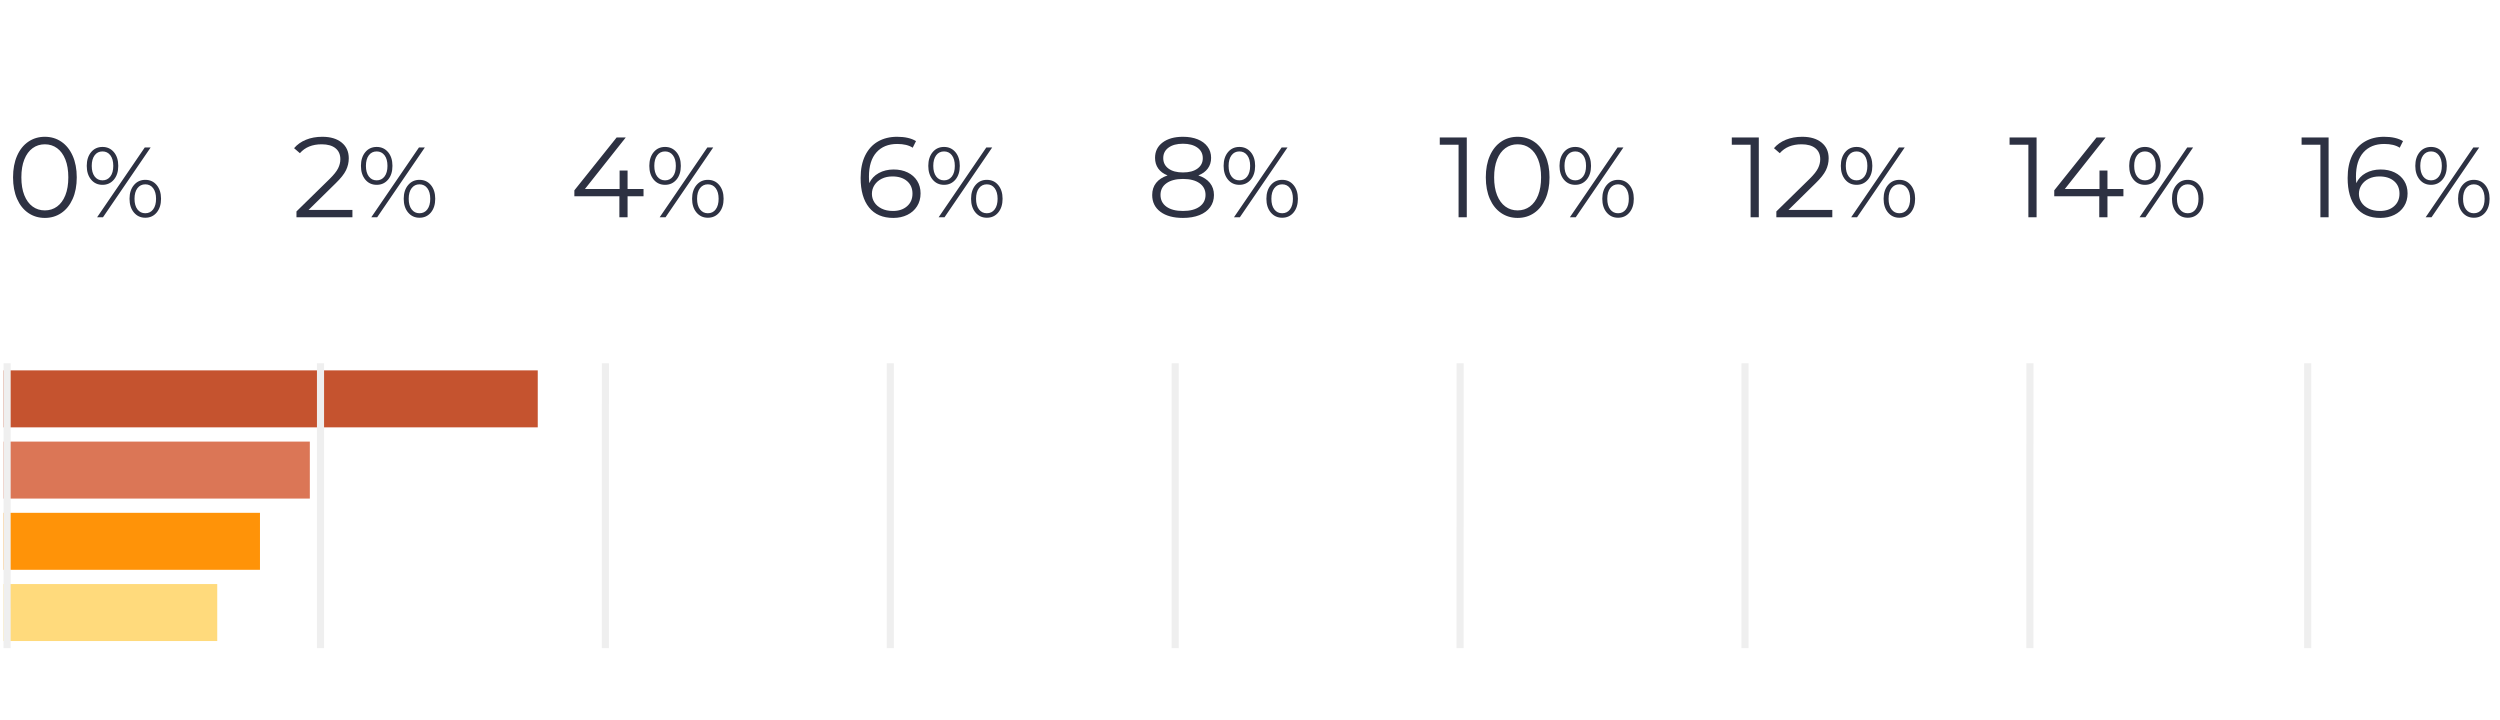
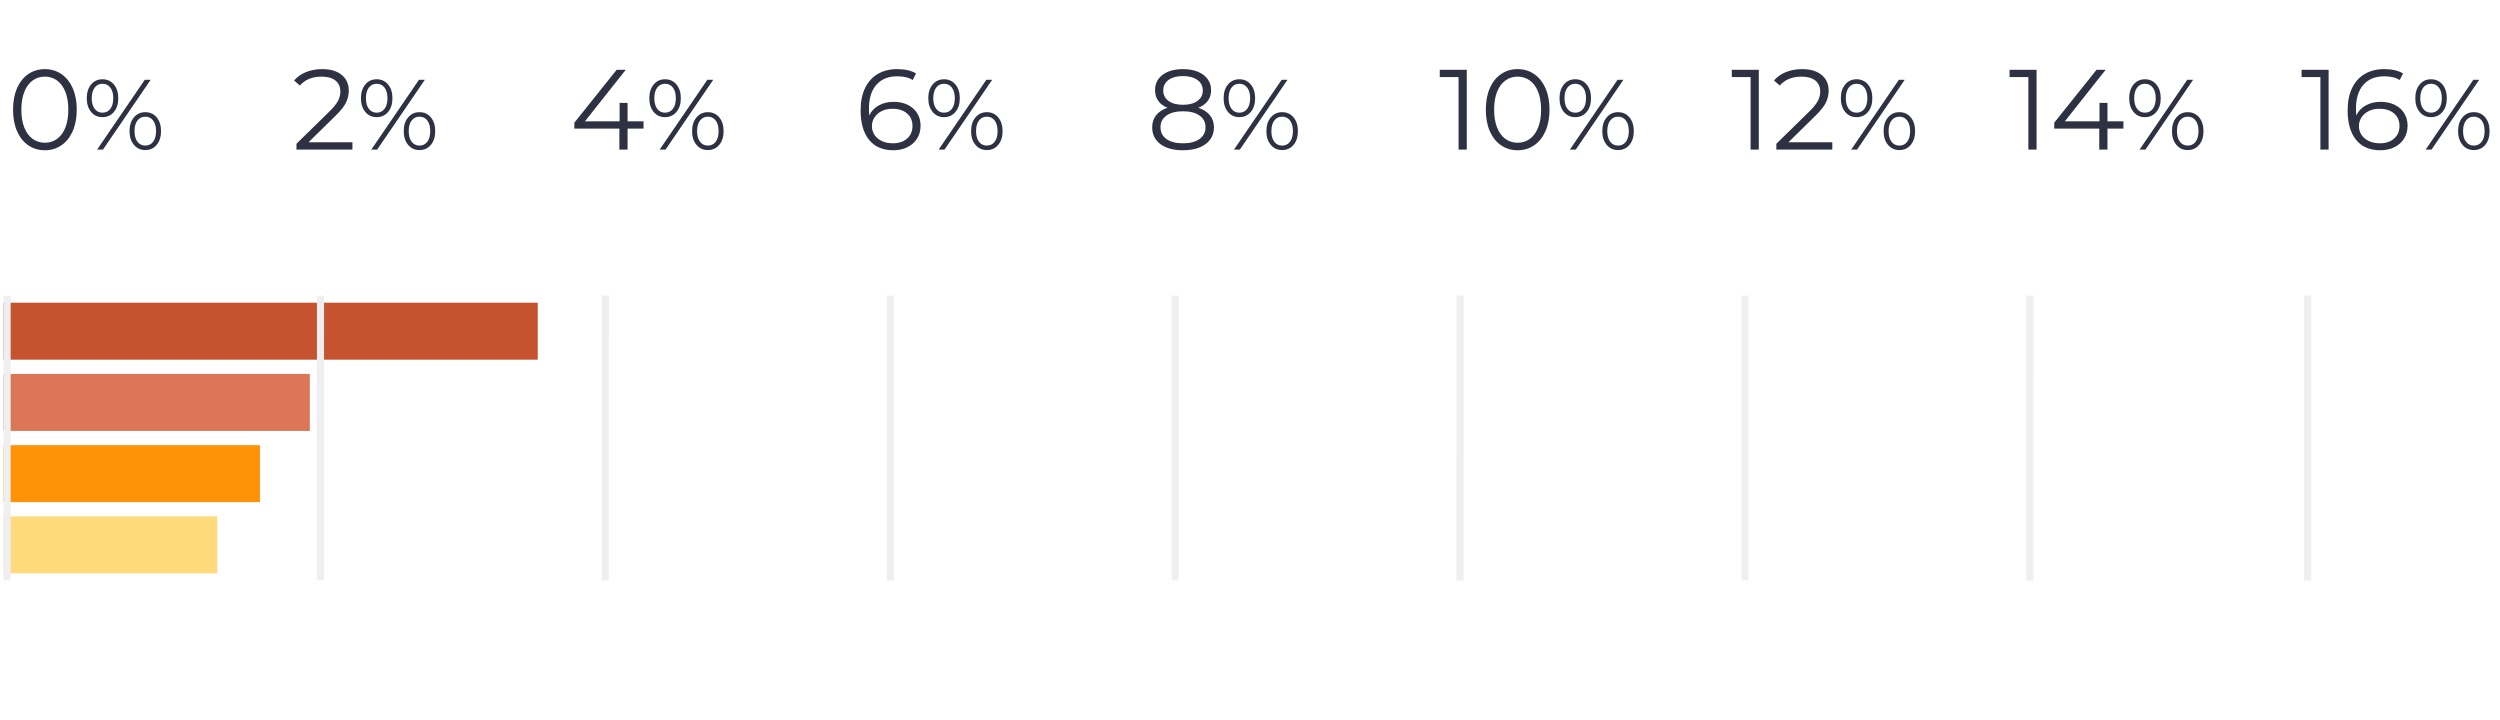
- <svg xmlns="http://www.w3.org/2000/svg" width="351px" height="101px" viewBox="0 0 351 82" version="1.1">
+ <svg xmlns="http://www.w3.org/2000/svg" width="351px" height="101px" viewBox="0 0 351 101" version="1.1">
  <g id="Home-&gt;-Chronology-&gt;-Timeline" stroke="none" stroke-width="1" fill="none" fill-rule="evenodd">
    <g id="Mobile/Timeline/School-years/Family-circumstances" transform="translate(-12, -9494)">
      <g id="Group-16" transform="translate(12, 9494)">
        <g id="Group-14" transform="translate(38, 61.5) rotate(-270) translate(-38, -61.5) translate(19, 24)">
          <rect id="Rectangle-Copy-38" fill="#C5532F" x="0" y="0" width="8" height="75" />
          <rect id="Rectangle-Copy-39" fill="#DB7656" x="10" y="32" width="8" height="43" />
          <rect id="Rectangle-Copy-40" fill="#FF9308" x="20" y="39" width="8" height="36" />
          <rect id="Rectangle-Copy-42" fill="#FFDA7C" x="30" y="45" width="8" height="30" />
        </g>
        <path d="M6.296,21.096 C7.16,21.096 7.931,20.867 8.608,20.408 C9.285,19.949 9.816,19.291 10.2,18.432 C10.584,17.573 10.776,16.563 10.776,15.4 C10.776,14.237 10.584,13.227 10.2,12.368 C9.816,11.509 9.285,10.851 8.608,10.392 C7.931,9.933 7.16,9.704 6.296,9.704 C5.432,9.704 4.661,9.933 3.984,10.392 C3.307,10.851 2.779,11.509 2.4,12.368 C2.021,13.227 1.832,14.237 1.832,15.4 C1.832,16.563 2.021,17.573 2.4,18.432 C2.779,19.291 3.307,19.949 3.984,20.408 C4.661,20.867 5.432,21.096 6.296,21.096 Z M6.296,20.04 C5.645,20.04 5.072,19.859 4.576,19.496 C4.08,19.133 3.693,18.605 3.416,17.912 C3.139,17.219 3,16.381 3,15.4 C3,14.419 3.139,13.581 3.416,12.888 C3.693,12.195 4.08,11.667 4.576,11.304 C5.072,10.941 5.645,10.76 6.296,10.76 C6.947,10.76 7.52,10.941 8.016,11.304 C8.512,11.667 8.899,12.195 9.176,12.888 C9.453,13.581 9.592,14.419 9.592,15.4 C9.592,16.381 9.453,17.219 9.176,17.912 C8.899,18.605 8.512,19.133 8.016,19.496 C7.52,19.859 6.947,20.04 6.296,20.04 Z M14.392,16.45 C15.045,16.45 15.577,16.207 15.988,15.722 C16.399,15.237 16.604,14.593 16.604,13.79 C16.604,12.987 16.399,12.343 15.988,11.858 C15.577,11.373 15.045,11.13 14.392,11.13 C13.729,11.13 13.195,11.375 12.789,11.865 C12.383,12.355 12.18,12.997 12.18,13.79 C12.18,14.583 12.383,15.225 12.789,15.715 C13.195,16.205 13.729,16.45 14.392,16.45 Z M14.462,21 L21.154,11.2 L20.328,11.2 L13.636,21 L14.462,21 Z M14.392,15.82 C13.925,15.82 13.557,15.638 13.286,15.274 C13.015,14.91 12.88,14.415 12.88,13.79 C12.88,13.165 13.015,12.67 13.286,12.306 C13.557,11.942 13.925,11.76 14.392,11.76 C14.849,11.76 15.216,11.94 15.491,12.299 C15.766,12.658 15.904,13.155 15.904,13.79 C15.904,14.425 15.766,14.922 15.491,15.281 C15.216,15.64 14.849,15.82 14.392,15.82 Z M20.398,21.07 C21.061,21.07 21.595,20.825 22.001,20.335 C22.407,19.845 22.61,19.203 22.61,18.41 C22.61,17.617 22.407,16.975 22.001,16.485 C21.595,15.995 21.061,15.75 20.398,15.75 C19.745,15.75 19.213,15.995 18.802,16.485 C18.391,16.975 18.186,17.617 18.186,18.41 C18.186,19.203 18.391,19.845 18.802,20.335 C19.213,20.825 19.745,21.07 20.398,21.07 Z M20.398,20.44 C19.941,20.44 19.574,20.26 19.299,19.901 C19.024,19.542 18.886,19.045 18.886,18.41 C18.886,17.775 19.024,17.278 19.299,16.919 C19.574,16.56 19.941,16.38 20.398,16.38 C20.865,16.38 21.233,16.562 21.504,16.926 C21.775,17.29 21.91,17.785 21.91,18.41 C21.91,19.035 21.775,19.53 21.504,19.894 C21.233,20.258 20.865,20.44 20.398,20.44 Z" id="0%" fill="#2D3142" fill-rule="nonzero" />
        <path d="M49.48,21 L49.48,19.976 L43.32,19.976 L47.128,16.232 C47.843,15.539 48.328,14.925 48.584,14.392 C48.84,13.859 48.968,13.304 48.968,12.728 C48.968,11.789 48.635,11.051 47.968,10.512 C47.301,9.973 46.397,9.704 45.256,9.704 C44.403,9.704 43.637,9.843 42.96,10.12 C42.283,10.397 41.725,10.792 41.288,11.304 L41.288,11.304 L42.104,12.008 C42.829,11.176 43.848,10.76 45.16,10.76 C46.003,10.76 46.651,10.944 47.104,11.312 C47.557,11.68 47.784,12.195 47.784,12.856 C47.784,13.283 47.68,13.707 47.472,14.128 C47.264,14.549 46.867,15.048 46.28,15.624 L46.28,15.624 L41.624,20.184 L41.624,21 L49.48,21 Z M52.888,16.45 C53.541,16.45 54.073,16.207 54.484,15.722 C54.895,15.237 55.1,14.593 55.1,13.79 C55.1,12.987 54.895,12.343 54.484,11.858 C54.073,11.373 53.541,11.13 52.888,11.13 C52.225,11.13 51.691,11.375 51.285,11.865 C50.879,12.355 50.676,12.997 50.676,13.79 C50.676,14.583 50.879,15.225 51.285,15.715 C51.691,16.205 52.225,16.45 52.888,16.45 Z M52.958,21 L59.65,11.2 L58.824,11.2 L52.132,21 L52.958,21 Z M52.888,15.82 C52.421,15.82 52.053,15.638 51.782,15.274 C51.511,14.91 51.376,14.415 51.376,13.79 C51.376,13.165 51.511,12.67 51.782,12.306 C52.053,11.942 52.421,11.76 52.888,11.76 C53.345,11.76 53.712,11.94 53.987,12.299 C54.262,12.658 54.4,13.155 54.4,13.79 C54.4,14.425 54.262,14.922 53.987,15.281 C53.712,15.64 53.345,15.82 52.888,15.82 Z M58.894,21.07 C59.557,21.07 60.091,20.825 60.497,20.335 C60.903,19.845 61.106,19.203 61.106,18.41 C61.106,17.617 60.903,16.975 60.497,16.485 C60.091,15.995 59.557,15.75 58.894,15.75 C58.241,15.75 57.709,15.995 57.298,16.485 C56.887,16.975 56.682,17.617 56.682,18.41 C56.682,19.203 56.887,19.845 57.298,20.335 C57.709,20.825 58.241,21.07 58.894,21.07 Z M58.894,20.44 C58.437,20.44 58.07,20.26 57.795,19.901 C57.52,19.542 57.382,19.045 57.382,18.41 C57.382,17.775 57.52,17.278 57.795,16.919 C58.07,16.56 58.437,16.38 58.894,16.38 C59.361,16.38 59.729,16.562 60,16.926 C60.271,17.29 60.406,17.785 60.406,18.41 C60.406,19.035 60.271,19.53 60,19.894 C59.729,20.258 59.361,20.44 58.894,20.44 Z" id="2%" fill="#2D3142" fill-rule="nonzero" />
        <g id="Group-4-Copy-5" transform="translate(0, 42)" fill="#EFEFEF" fill-rule="nonzero">
          <polygon id="Line-Copy-15" points="0.5 -0.5 1.5 -0.5 1.496 39.5 0.496 39.5" />
          <polygon id="Line-Copy-24" points="44.5 -0.5 45.5 -0.5 45.496 39.5 44.496 39.5" />
          <polygon id="Line-Copy-25" points="84.5 -0.5 85.5 -0.5 85.496 39.5 84.496 39.5" />
          <polygon id="Line-Copy-26" points="124.5 -0.5 125.5 -0.5 125.496 39.5 124.496 39.5" />
          <polygon id="Line-Copy-27" points="164.5 -0.5 165.5 -0.5 165.496 39.5 164.496 39.5" />
          <polygon id="Line-Copy-28" points="204.5 -0.5 205.5 -0.5 205.496 39.5 204.496 39.5" />
          <polygon id="Line-Copy-29" points="244.5 -0.5 245.5 -0.5 245.496 39.5 244.496 39.5" />
          <polygon id="Line-Copy-30" points="284.5 -0.5 285.5 -0.5 285.496 39.5 284.496 39.5" />
          <polygon id="Line-Copy-31" points="323.5 -0.5 324.5 -0.5 324.496 39.5 323.496 39.5" />
        </g>
        <path d="M166.088,21.096 C166.973,21.096 167.744,20.965 168.4,20.704 C169.056,20.443 169.56,20.069 169.912,19.584 C170.264,19.099 170.44,18.531 170.44,17.88 C170.44,17.219 170.251,16.653 169.872,16.184 C169.493,15.715 168.952,15.363 168.248,15.128 C168.824,14.904 169.267,14.581 169.576,14.16 C169.885,13.739 170.04,13.24 170.04,12.664 C170.04,12.067 169.875,11.544 169.544,11.096 C169.213,10.648 168.752,10.304 168.16,10.064 C167.568,9.824 166.877,9.704 166.088,9.704 C164.893,9.704 163.941,9.971 163.232,10.504 C162.523,11.037 162.168,11.757 162.168,12.664 C162.168,13.24 162.317,13.739 162.616,14.16 C162.915,14.581 163.352,14.904 163.928,15.128 C163.224,15.363 162.688,15.712 162.32,16.176 C161.952,16.64 161.768,17.208 161.768,17.88 C161.768,18.872 162.152,19.656 162.92,20.232 C163.688,20.808 164.744,21.096 166.088,21.096 Z M166.088,14.712 C165.224,14.712 164.547,14.531 164.056,14.168 C163.565,13.805 163.32,13.315 163.32,12.696 C163.32,12.077 163.568,11.587 164.064,11.224 C164.56,10.861 165.235,10.68 166.088,10.68 C166.931,10.68 167.605,10.861 168.112,11.224 C168.619,11.587 168.872,12.083 168.872,12.712 C168.872,13.32 168.624,13.805 168.128,14.168 C167.632,14.531 166.952,14.712 166.088,14.712 Z M166.088,20.12 C165.096,20.12 164.323,19.92 163.768,19.52 C163.213,19.12 162.936,18.568 162.936,17.864 C162.936,17.171 163.216,16.624 163.776,16.224 C164.336,15.824 165.107,15.624 166.088,15.624 C167.08,15.624 167.856,15.824 168.416,16.224 C168.976,16.624 169.256,17.171 169.256,17.864 C169.256,18.557 168.976,19.107 168.416,19.512 C167.856,19.917 167.08,20.12 166.088,20.12 Z M174.008,16.45 C174.661,16.45 175.193,16.207 175.604,15.722 C176.015,15.237 176.22,14.593 176.22,13.79 C176.22,12.987 176.015,12.343 175.604,11.858 C175.193,11.373 174.661,11.13 174.008,11.13 C173.345,11.13 172.811,11.375 172.405,11.865 C171.999,12.355 171.796,12.997 171.796,13.79 C171.796,14.583 171.999,15.225 172.405,15.715 C172.811,16.205 173.345,16.45 174.008,16.45 Z M174.078,21 L180.77,11.2 L179.944,11.2 L173.252,21 L174.078,21 Z M174.008,15.82 C173.541,15.82 173.173,15.638 172.902,15.274 C172.631,14.91 172.496,14.415 172.496,13.79 C172.496,13.165 172.631,12.67 172.902,12.306 C173.173,11.942 173.541,11.76 174.008,11.76 C174.465,11.76 174.832,11.94 175.107,12.299 C175.382,12.658 175.52,13.155 175.52,13.79 C175.52,14.425 175.382,14.922 175.107,15.281 C174.832,15.64 174.465,15.82 174.008,15.82 Z M180.014,21.07 C180.677,21.07 181.211,20.825 181.617,20.335 C182.023,19.845 182.226,19.203 182.226,18.41 C182.226,17.617 182.023,16.975 181.617,16.485 C181.211,15.995 180.677,15.75 180.014,15.75 C179.361,15.75 178.829,15.995 178.418,16.485 C178.007,16.975 177.802,17.617 177.802,18.41 C177.802,19.203 178.007,19.845 178.418,20.335 C178.829,20.825 179.361,21.07 180.014,21.07 Z M180.014,20.44 C179.557,20.44 179.19,20.26 178.915,19.901 C178.64,19.542 178.502,19.045 178.502,18.41 C178.502,17.775 178.64,17.278 178.915,16.919 C179.19,16.56 179.557,16.38 180.014,16.38 C180.481,16.38 180.849,16.562 181.12,16.926 C181.391,17.29 181.526,17.785 181.526,18.41 C181.526,19.035 181.391,19.53 181.12,19.894 C180.849,20.258 180.481,20.44 180.014,20.44 Z" id="8%" fill="#2D3142" fill-rule="nonzero" />
        <path d="M205.936,21 L205.936,9.8 L202.144,9.8 L202.144,10.824 L204.784,10.824 L204.784,21 L205.936,21 Z M213.072,21.096 C213.936,21.096 214.707,20.867 215.384,20.408 C216.061,19.949 216.592,19.291 216.976,18.432 C217.36,17.573 217.552,16.563 217.552,15.4 C217.552,14.237 217.36,13.227 216.976,12.368 C216.592,11.509 216.061,10.851 215.384,10.392 C214.707,9.933 213.936,9.704 213.072,9.704 C212.208,9.704 211.437,9.933 210.76,10.392 C210.083,10.851 209.555,11.509 209.176,12.368 C208.797,13.227 208.608,14.237 208.608,15.4 C208.608,16.563 208.797,17.573 209.176,18.432 C209.555,19.291 210.083,19.949 210.76,20.408 C211.437,20.867 212.208,21.096 213.072,21.096 Z M213.072,20.04 C212.421,20.04 211.848,19.859 211.352,19.496 C210.856,19.133 210.469,18.605 210.192,17.912 C209.915,17.219 209.776,16.381 209.776,15.4 C209.776,14.419 209.915,13.581 210.192,12.888 C210.469,12.195 210.856,11.667 211.352,11.304 C211.848,10.941 212.421,10.76 213.072,10.76 C213.723,10.76 214.296,10.941 214.792,11.304 C215.288,11.667 215.675,12.195 215.952,12.888 C216.229,13.581 216.368,14.419 216.368,15.4 C216.368,16.381 216.229,17.219 215.952,17.912 C215.675,18.605 215.288,19.133 214.792,19.496 C214.296,19.859 213.723,20.04 213.072,20.04 Z M221.168,16.45 C221.821,16.45 222.353,16.207 222.764,15.722 C223.175,15.237 223.38,14.593 223.38,13.79 C223.38,12.987 223.175,12.343 222.764,11.858 C222.353,11.373 221.821,11.13 221.168,11.13 C220.505,11.13 219.971,11.375 219.565,11.865 C219.159,12.355 218.956,12.997 218.956,13.79 C218.956,14.583 219.159,15.225 219.565,15.715 C219.971,16.205 220.505,16.45 221.168,16.45 Z M221.238,21 L227.93,11.2 L227.104,11.2 L220.412,21 L221.238,21 Z M221.168,15.82 C220.701,15.82 220.333,15.638 220.062,15.274 C219.791,14.91 219.656,14.415 219.656,13.79 C219.656,13.165 219.791,12.67 220.062,12.306 C220.333,11.942 220.701,11.76 221.168,11.76 C221.625,11.76 221.992,11.94 222.267,12.299 C222.542,12.658 222.68,13.155 222.68,13.79 C222.68,14.425 222.542,14.922 222.267,15.281 C221.992,15.64 221.625,15.82 221.168,15.82 Z M227.174,21.07 C227.837,21.07 228.371,20.825 228.777,20.335 C229.183,19.845 229.386,19.203 229.386,18.41 C229.386,17.617 229.183,16.975 228.777,16.485 C228.371,15.995 227.837,15.75 227.174,15.75 C226.521,15.75 225.989,15.995 225.578,16.485 C225.167,16.975 224.962,17.617 224.962,18.41 C224.962,19.203 225.167,19.845 225.578,20.335 C225.989,20.825 226.521,21.07 227.174,21.07 Z M227.174,20.44 C226.717,20.44 226.35,20.26 226.075,19.901 C225.8,19.542 225.662,19.045 225.662,18.41 C225.662,17.775 225.8,17.278 226.075,16.919 C226.35,16.56 226.717,16.38 227.174,16.38 C227.641,16.38 228.009,16.562 228.28,16.926 C228.551,17.29 228.686,17.785 228.686,18.41 C228.686,19.035 228.551,19.53 228.28,19.894 C228.009,20.258 227.641,20.44 227.174,20.44 Z" id="10%" fill="#2D3142" fill-rule="nonzero" />
        <path d="M125.424,21.096 C126.149,21.096 126.803,20.955 127.384,20.672 C127.965,20.389 128.421,19.987 128.752,19.464 C129.083,18.941 129.248,18.339 129.248,17.656 C129.248,16.984 129.088,16.395 128.768,15.888 C128.448,15.381 128.003,14.989 127.432,14.712 C126.861,14.435 126.208,14.296 125.472,14.296 C124.683,14.296 123.984,14.464 123.376,14.8 C122.768,15.136 122.325,15.608 122.048,16.216 C122.016,15.875 122,15.571 122,15.304 C122,13.811 122.352,12.672 123.056,11.888 C123.76,11.104 124.731,10.712 125.968,10.712 C126.885,10.712 127.611,10.888 128.144,11.24 L128.144,11.24 L128.608,10.312 C127.947,9.907 127.061,9.704 125.952,9.704 C124.928,9.704 124.032,9.925 123.264,10.368 C122.496,10.811 121.899,11.464 121.472,12.328 C121.045,13.192 120.832,14.248 120.832,15.496 C120.832,17.277 121.227,18.656 122.016,19.632 C122.805,20.608 123.941,21.096 125.424,21.096 Z M125.376,20.12 C124.757,20.12 124.224,20.008 123.776,19.784 C123.328,19.56 122.989,19.267 122.76,18.904 C122.531,18.541 122.416,18.147 122.416,17.72 C122.416,17.261 122.539,16.845 122.784,16.472 C123.029,16.099 123.368,15.805 123.8,15.592 C124.232,15.379 124.731,15.272 125.296,15.272 C126.16,15.272 126.845,15.491 127.352,15.928 C127.859,16.365 128.112,16.952 128.112,17.688 C128.112,18.424 127.859,19.013 127.352,19.456 C126.845,19.899 126.187,20.12 125.376,20.12 Z M132.544,16.45 C133.197,16.45 133.729,16.207 134.14,15.722 C134.551,15.237 134.756,14.593 134.756,13.79 C134.756,12.987 134.551,12.343 134.14,11.858 C133.729,11.373 133.197,11.13 132.544,11.13 C131.881,11.13 131.347,11.375 130.941,11.865 C130.535,12.355 130.332,12.997 130.332,13.79 C130.332,14.583 130.535,15.225 130.941,15.715 C131.347,16.205 131.881,16.45 132.544,16.45 Z M132.614,21 L139.306,11.2 L138.48,11.2 L131.788,21 L132.614,21 Z M132.544,15.82 C132.077,15.82 131.709,15.638 131.438,15.274 C131.167,14.91 131.032,14.415 131.032,13.79 C131.032,13.165 131.167,12.67 131.438,12.306 C131.709,11.942 132.077,11.76 132.544,11.76 C133.001,11.76 133.368,11.94 133.643,12.299 C133.918,12.658 134.056,13.155 134.056,13.79 C134.056,14.425 133.918,14.922 133.643,15.281 C133.368,15.64 133.001,15.82 132.544,15.82 Z M138.55,21.07 C139.213,21.07 139.747,20.825 140.153,20.335 C140.559,19.845 140.762,19.203 140.762,18.41 C140.762,17.617 140.559,16.975 140.153,16.485 C139.747,15.995 139.213,15.75 138.55,15.75 C137.897,15.75 137.365,15.995 136.954,16.485 C136.543,16.975 136.338,17.617 136.338,18.41 C136.338,19.203 136.543,19.845 136.954,20.335 C137.365,20.825 137.897,21.07 138.55,21.07 Z M138.55,20.44 C138.093,20.44 137.726,20.26 137.451,19.901 C137.176,19.542 137.038,19.045 137.038,18.41 C137.038,17.775 137.176,17.278 137.451,16.919 C137.726,16.56 138.093,16.38 138.55,16.38 C139.017,16.38 139.385,16.562 139.656,16.926 C139.927,17.29 140.062,17.785 140.062,18.41 C140.062,19.035 139.927,19.53 139.656,19.894 C139.385,20.258 139.017,20.44 138.55,20.44 Z" id="6%" fill="#2D3142" fill-rule="nonzero" />
        <path d="M88.112,21 L88.112,18.056 L90.352,18.056 L90.352,17.032 L88.112,17.032 L88.112,14.44 L86.992,14.44 L86.992,17.032 L82.128,17.032 L87.856,9.8 L86.576,9.8 L80.64,17.224 L80.64,18.056 L86.96,18.056 L86.96,21 L88.112,21 Z M93.376,16.45 C94.029,16.45 94.561,16.207 94.972,15.722 C95.383,15.237 95.588,14.593 95.588,13.79 C95.588,12.987 95.383,12.343 94.972,11.858 C94.561,11.373 94.029,11.13 93.376,11.13 C92.713,11.13 92.179,11.375 91.773,11.865 C91.367,12.355 91.164,12.997 91.164,13.79 C91.164,14.583 91.367,15.225 91.773,15.715 C92.179,16.205 92.713,16.45 93.376,16.45 Z M93.446,21 L100.138,11.2 L99.312,11.2 L92.62,21 L93.446,21 Z M93.376,15.82 C92.909,15.82 92.541,15.638 92.27,15.274 C91.999,14.91 91.864,14.415 91.864,13.79 C91.864,13.165 91.999,12.67 92.27,12.306 C92.541,11.942 92.909,11.76 93.376,11.76 C93.833,11.76 94.2,11.94 94.475,12.299 C94.75,12.658 94.888,13.155 94.888,13.79 C94.888,14.425 94.75,14.922 94.475,15.281 C94.2,15.64 93.833,15.82 93.376,15.82 Z M99.382,21.07 C100.045,21.07 100.579,20.825 100.985,20.335 C101.391,19.845 101.594,19.203 101.594,18.41 C101.594,17.617 101.391,16.975 100.985,16.485 C100.579,15.995 100.045,15.75 99.382,15.75 C98.729,15.75 98.197,15.995 97.786,16.485 C97.375,16.975 97.17,17.617 97.17,18.41 C97.17,19.203 97.375,19.845 97.786,20.335 C98.197,20.825 98.729,21.07 99.382,21.07 Z M99.382,20.44 C98.925,20.44 98.558,20.26 98.283,19.901 C98.008,19.542 97.87,19.045 97.87,18.41 C97.87,17.775 98.008,17.278 98.283,16.919 C98.558,16.56 98.925,16.38 99.382,16.38 C99.849,16.38 100.217,16.562 100.488,16.926 C100.759,17.29 100.894,17.785 100.894,18.41 C100.894,19.035 100.759,19.53 100.488,19.894 C100.217,20.258 99.849,20.44 99.382,20.44 Z" id="4%" fill="#2D3142" fill-rule="nonzero" />
        <path d="M326.936,21 L326.936,9.8 L323.144,9.8 L323.144,10.824 L325.784,10.824 L325.784,21 L326.936,21 Z M334.2,21.096 C334.925,21.096 335.579,20.955 336.16,20.672 C336.741,20.389 337.197,19.987 337.528,19.464 C337.859,18.941 338.024,18.339 338.024,17.656 C338.024,16.984 337.864,16.395 337.544,15.888 C337.224,15.381 336.779,14.989 336.208,14.712 C335.637,14.435 334.984,14.296 334.248,14.296 C333.459,14.296 332.76,14.464 332.152,14.8 C331.544,15.136 331.101,15.608 330.824,16.216 C330.792,15.875 330.776,15.571 330.776,15.304 C330.776,13.811 331.128,12.672 331.832,11.888 C332.536,11.104 333.507,10.712 334.744,10.712 C335.661,10.712 336.387,10.888 336.92,11.24 L336.92,11.24 L337.384,10.312 C336.723,9.907 335.837,9.704 334.728,9.704 C333.704,9.704 332.808,9.925 332.04,10.368 C331.272,10.811 330.675,11.464 330.248,12.328 C329.821,13.192 329.608,14.248 329.608,15.496 C329.608,17.277 330.003,18.656 330.792,19.632 C331.581,20.608 332.717,21.096 334.2,21.096 Z M334.152,20.12 C333.533,20.12 333,20.008 332.552,19.784 C332.104,19.56 331.765,19.267 331.536,18.904 C331.307,18.541 331.192,18.147 331.192,17.72 C331.192,17.261 331.315,16.845 331.56,16.472 C331.805,16.099 332.144,15.805 332.576,15.592 C333.008,15.379 333.507,15.272 334.072,15.272 C334.936,15.272 335.621,15.491 336.128,15.928 C336.635,16.365 336.888,16.952 336.888,17.688 C336.888,18.424 336.635,19.013 336.128,19.456 C335.621,19.899 334.963,20.12 334.152,20.12 Z M341.32,16.45 C341.973,16.45 342.505,16.207 342.916,15.722 C343.327,15.237 343.532,14.593 343.532,13.79 C343.532,12.987 343.327,12.343 342.916,11.858 C342.505,11.373 341.973,11.13 341.32,11.13 C340.657,11.13 340.123,11.375 339.717,11.865 C339.311,12.355 339.108,12.997 339.108,13.79 C339.108,14.583 339.311,15.225 339.717,15.715 C340.123,16.205 340.657,16.45 341.32,16.45 Z M341.39,21 L348.082,11.2 L347.256,11.2 L340.564,21 L341.39,21 Z M341.32,15.82 C340.853,15.82 340.485,15.638 340.214,15.274 C339.943,14.91 339.808,14.415 339.808,13.79 C339.808,13.165 339.943,12.67 340.214,12.306 C340.485,11.942 340.853,11.76 341.32,11.76 C341.777,11.76 342.144,11.94 342.419,12.299 C342.694,12.658 342.832,13.155 342.832,13.79 C342.832,14.425 342.694,14.922 342.419,15.281 C342.144,15.64 341.777,15.82 341.32,15.82 Z M347.326,21.07 C347.989,21.07 348.523,20.825 348.929,20.335 C349.335,19.845 349.538,19.203 349.538,18.41 C349.538,17.617 349.335,16.975 348.929,16.485 C348.523,15.995 347.989,15.75 347.326,15.75 C346.673,15.75 346.141,15.995 345.73,16.485 C345.319,16.975 345.114,17.617 345.114,18.41 C345.114,19.203 345.319,19.845 345.73,20.335 C346.141,20.825 346.673,21.07 347.326,21.07 Z M347.326,20.44 C346.869,20.44 346.502,20.26 346.227,19.901 C345.952,19.542 345.814,19.045 345.814,18.41 C345.814,17.775 345.952,17.278 346.227,16.919 C346.502,16.56 346.869,16.38 347.326,16.38 C347.793,16.38 348.161,16.562 348.432,16.926 C348.703,17.29 348.838,17.785 348.838,18.41 C348.838,19.035 348.703,19.53 348.432,19.894 C348.161,20.258 347.793,20.44 347.326,20.44 Z" id="16%" fill="#2D3142" fill-rule="nonzero" />
        <path d="M285.936,21 L285.936,9.8 L282.144,9.8 L282.144,10.824 L284.784,10.824 L284.784,21 L285.936,21 Z M295.888,21 L295.888,18.056 L298.128,18.056 L298.128,17.032 L295.888,17.032 L295.888,14.44 L294.768,14.44 L294.768,17.032 L289.904,17.032 L295.632,9.8 L294.352,9.8 L288.416,17.224 L288.416,18.056 L294.736,18.056 L294.736,21 L295.888,21 Z M301.152,16.45 C301.805,16.45 302.337,16.207 302.748,15.722 C303.159,15.237 303.364,14.593 303.364,13.79 C303.364,12.987 303.159,12.343 302.748,11.858 C302.337,11.373 301.805,11.13 301.152,11.13 C300.489,11.13 299.955,11.375 299.549,11.865 C299.143,12.355 298.94,12.997 298.94,13.79 C298.94,14.583 299.143,15.225 299.549,15.715 C299.955,16.205 300.489,16.45 301.152,16.45 Z M301.222,21 L307.914,11.2 L307.088,11.2 L300.396,21 L301.222,21 Z M301.152,15.82 C300.685,15.82 300.317,15.638 300.046,15.274 C299.775,14.91 299.64,14.415 299.64,13.79 C299.64,13.165 299.775,12.67 300.046,12.306 C300.317,11.942 300.685,11.76 301.152,11.76 C301.609,11.76 301.976,11.94 302.251,12.299 C302.526,12.658 302.664,13.155 302.664,13.79 C302.664,14.425 302.526,14.922 302.251,15.281 C301.976,15.64 301.609,15.82 301.152,15.82 Z M307.158,21.07 C307.821,21.07 308.355,20.825 308.761,20.335 C309.167,19.845 309.37,19.203 309.37,18.41 C309.37,17.617 309.167,16.975 308.761,16.485 C308.355,15.995 307.821,15.75 307.158,15.75 C306.505,15.75 305.973,15.995 305.562,16.485 C305.151,16.975 304.946,17.617 304.946,18.41 C304.946,19.203 305.151,19.845 305.562,20.335 C305.973,20.825 306.505,21.07 307.158,21.07 Z M307.158,20.44 C306.701,20.44 306.334,20.26 306.059,19.901 C305.784,19.542 305.646,19.045 305.646,18.41 C305.646,17.775 305.784,17.278 306.059,16.919 C306.334,16.56 306.701,16.38 307.158,16.38 C307.625,16.38 307.993,16.562 308.264,16.926 C308.535,17.29 308.67,17.785 308.67,18.41 C308.67,19.035 308.535,19.53 308.264,19.894 C307.993,20.258 307.625,20.44 307.158,20.44 Z" id="14%" fill="#2D3142" fill-rule="nonzero" />
        <path d="M246.936,21 L246.936,9.8 L243.144,9.8 L243.144,10.824 L245.784,10.824 L245.784,21 L246.936,21 Z M257.256,21 L257.256,19.976 L251.096,19.976 L254.904,16.232 C255.619,15.539 256.104,14.925 256.36,14.392 C256.616,13.859 256.744,13.304 256.744,12.728 C256.744,11.789 256.411,11.051 255.744,10.512 C255.077,9.973 254.173,9.704 253.032,9.704 C252.179,9.704 251.413,9.843 250.736,10.12 C250.059,10.397 249.501,10.792 249.064,11.304 L249.064,11.304 L249.88,12.008 C250.605,11.176 251.624,10.76 252.936,10.76 C253.779,10.76 254.427,10.944 254.88,11.312 C255.333,11.68 255.56,12.195 255.56,12.856 C255.56,13.283 255.456,13.707 255.248,14.128 C255.04,14.549 254.643,15.048 254.056,15.624 L254.056,15.624 L249.4,20.184 L249.4,21 L257.256,21 Z M260.664,16.45 C261.317,16.45 261.849,16.207 262.26,15.722 C262.671,15.237 262.876,14.593 262.876,13.79 C262.876,12.987 262.671,12.343 262.26,11.858 C261.849,11.373 261.317,11.13 260.664,11.13 C260.001,11.13 259.467,11.375 259.061,11.865 C258.655,12.355 258.452,12.997 258.452,13.79 C258.452,14.583 258.655,15.225 259.061,15.715 C259.467,16.205 260.001,16.45 260.664,16.45 Z M260.734,21 L267.426,11.2 L266.6,11.2 L259.908,21 L260.734,21 Z M260.664,15.82 C260.197,15.82 259.829,15.638 259.558,15.274 C259.287,14.91 259.152,14.415 259.152,13.79 C259.152,13.165 259.287,12.67 259.558,12.306 C259.829,11.942 260.197,11.76 260.664,11.76 C261.121,11.76 261.488,11.94 261.763,12.299 C262.038,12.658 262.176,13.155 262.176,13.79 C262.176,14.425 262.038,14.922 261.763,15.281 C261.488,15.64 261.121,15.82 260.664,15.82 Z M266.67,21.07 C267.333,21.07 267.867,20.825 268.273,20.335 C268.679,19.845 268.882,19.203 268.882,18.41 C268.882,17.617 268.679,16.975 268.273,16.485 C267.867,15.995 267.333,15.75 266.67,15.75 C266.017,15.75 265.485,15.995 265.074,16.485 C264.663,16.975 264.458,17.617 264.458,18.41 C264.458,19.203 264.663,19.845 265.074,20.335 C265.485,20.825 266.017,21.07 266.67,21.07 Z M266.67,20.44 C266.213,20.44 265.846,20.26 265.571,19.901 C265.296,19.542 265.158,19.045 265.158,18.41 C265.158,17.775 265.296,17.278 265.571,16.919 C265.846,16.56 266.213,16.38 266.67,16.38 C267.137,16.38 267.505,16.562 267.776,16.926 C268.047,17.29 268.182,17.785 268.182,18.41 C268.182,19.035 268.047,19.53 267.776,19.894 C267.505,20.258 267.137,20.44 266.67,20.44 Z" id="12%" fill="#2D3142" fill-rule="nonzero" />
      </g>
    </g>
  </g>
</svg>
